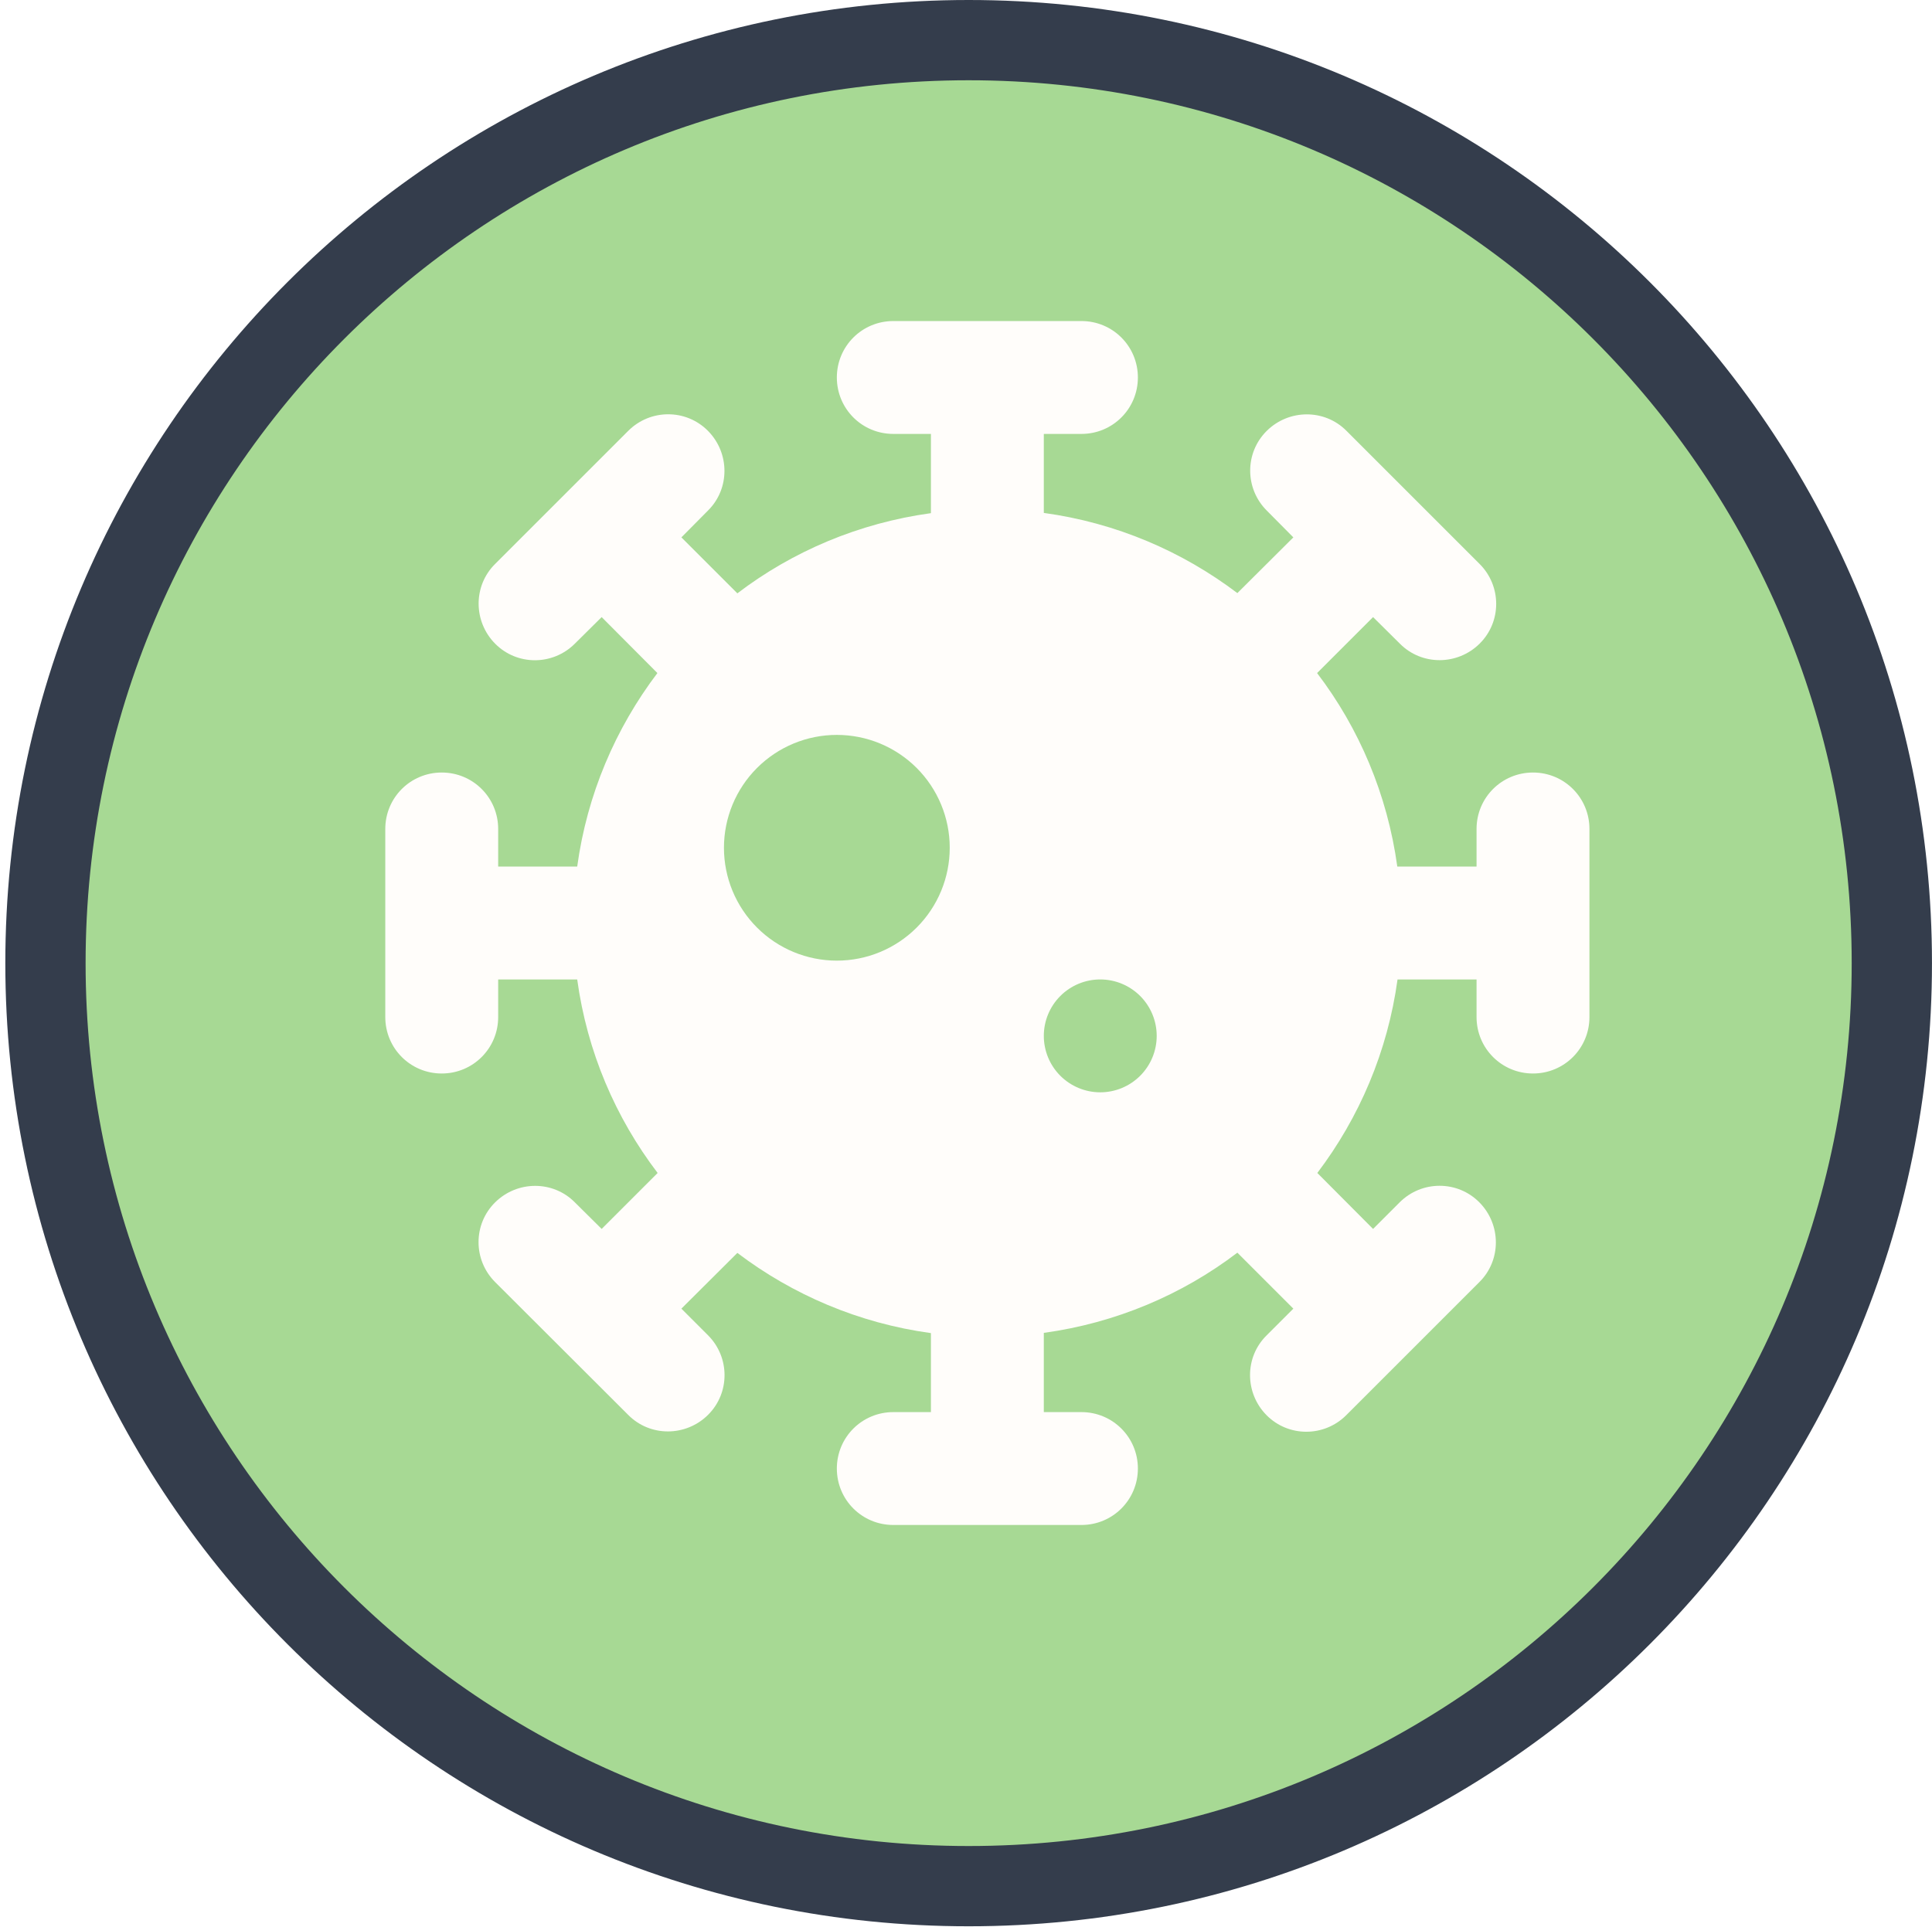
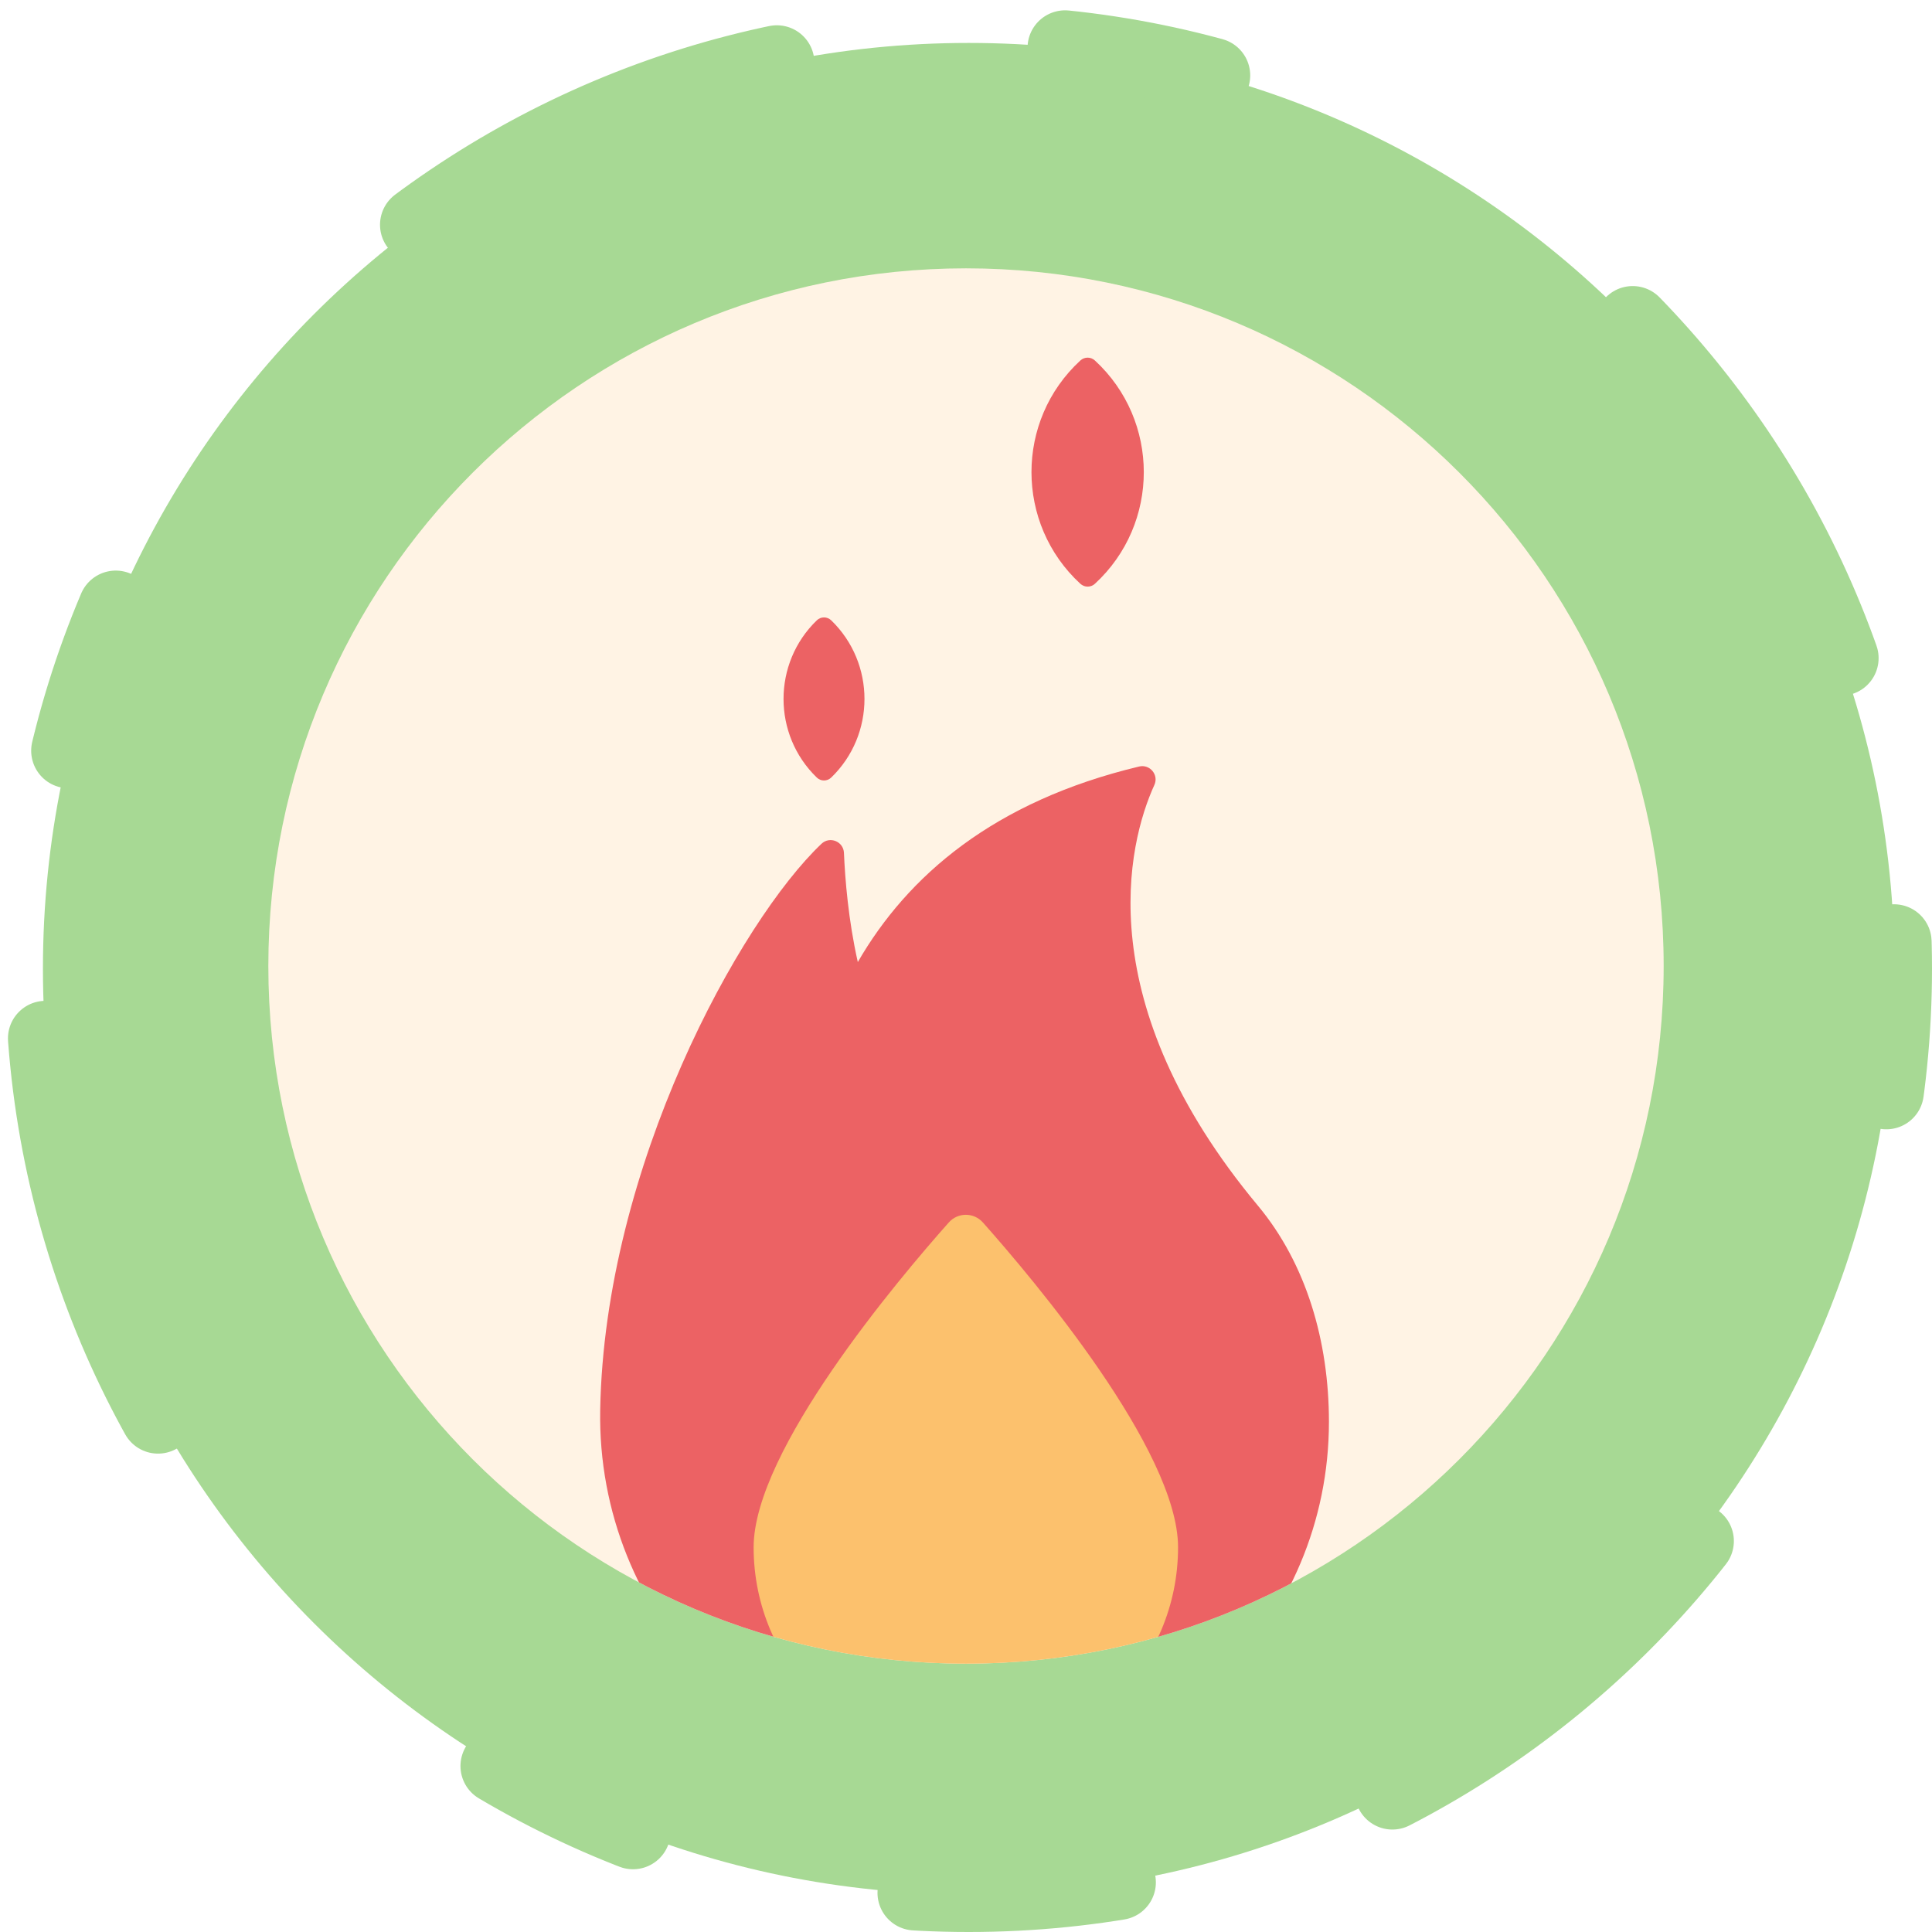
- <svg xmlns="http://www.w3.org/2000/svg" width="361" height="360" viewBox="0 0 361 360" fill="none">
-   <path d="M353.495 180C353.495 275.269 276.264 352.5 180.995 352.5C85.726 352.5 8.495 275.269 8.495 180C8.495 84.731 85.726 7.5 180.995 7.5C276.264 7.5 353.495 84.731 353.495 180Z" fill="#A7D994" stroke="#343D4C" stroke-width="15" />
-   <path d="M156.367 70.547C156.367 64.702 161.069 60 166.914 60H202.07C207.915 60 212.617 64.702 212.617 70.547C212.617 76.392 207.915 81.094 202.07 81.094H195.039V95.859C208.53 97.705 220.879 103.022 231.206 110.845L241.665 100.43L236.699 95.42C232.568 91.289 232.568 84.609 236.699 80.522C240.83 76.436 247.509 76.392 251.596 80.522L276.469 105.396C280.6 109.526 280.6 116.206 276.469 120.293C272.339 124.38 265.659 124.424 261.572 120.293L256.562 115.327L246.103 125.786C253.969 136.113 259.243 148.506 261.089 161.953H275.898V154.922C275.898 149.077 280.6 144.375 286.445 144.375C292.29 144.375 296.992 149.077 296.992 154.922V190.078C296.992 195.923 292.29 200.625 286.445 200.625C280.6 200.625 275.898 195.923 275.898 190.078V183.047H261.133C259.287 196.538 253.969 208.887 246.147 219.214L256.562 229.673L261.528 224.707C265.659 220.576 272.339 220.576 276.425 224.707C280.512 228.838 280.556 235.518 276.425 239.604L251.552 264.478C247.422 268.608 240.742 268.608 236.655 264.478C232.568 260.347 232.524 253.667 236.655 249.58L241.665 244.57L231.206 234.111C220.879 241.978 208.486 247.251 195.039 249.097V263.906H202.07C207.915 263.906 212.617 268.608 212.617 274.453C212.617 280.298 207.915 285 202.07 285H166.914C161.069 285 156.367 280.298 156.367 274.453C156.367 268.608 161.069 263.906 166.914 263.906H173.945V249.141C160.454 247.295 148.105 241.978 137.778 234.155L127.319 244.57L132.285 249.536C136.416 253.667 136.416 260.347 132.285 264.434C128.154 268.521 121.475 268.564 117.388 264.434L92.515 239.604C88.384 235.474 88.384 228.794 92.515 224.707C96.645 220.62 103.325 220.576 107.412 224.707L112.422 229.673L122.881 219.214C115.015 208.887 109.697 196.538 107.852 183.047H93.086V190.078C93.086 195.923 88.384 200.625 82.539 200.625C76.694 200.625 71.992 195.923 71.992 190.078V154.922C71.992 149.077 76.694 144.375 82.539 144.375C88.384 144.375 93.086 149.077 93.086 154.922V161.953H107.852C109.697 148.462 115.015 136.113 122.837 125.786L112.422 115.327L107.412 120.293C103.281 124.424 96.602 124.424 92.515 120.293C88.428 116.162 88.384 109.482 92.515 105.396L117.388 80.522C121.518 76.392 128.198 76.392 132.285 80.522C136.372 84.653 136.416 91.333 132.285 95.42L127.319 100.43L137.778 110.889C148.105 103.022 160.498 97.749 173.945 95.903V81.094H166.914C161.069 81.094 156.367 76.392 156.367 70.547ZM177.461 158.438C177.461 152.843 175.238 147.478 171.283 143.522C167.327 139.566 161.961 137.344 156.367 137.344C150.773 137.344 145.407 139.566 141.452 143.522C137.496 147.478 135.273 152.843 135.273 158.438C135.273 164.032 137.496 169.397 141.452 173.353C145.407 177.309 150.773 179.531 156.367 179.531C161.961 179.531 167.327 177.309 171.283 173.353C175.238 169.397 177.461 164.032 177.461 158.438ZM205.586 204.141C208.383 204.141 211.066 203.029 213.043 201.052C215.021 199.074 216.133 196.391 216.133 193.594C216.133 190.797 215.021 188.114 213.043 186.136C211.066 184.158 208.383 183.047 205.586 183.047C202.789 183.047 200.106 184.158 198.128 186.136C196.15 188.114 195.039 190.797 195.039 193.594C195.039 196.391 196.15 199.074 198.128 201.052C200.106 203.029 202.789 204.141 205.586 204.141Z" fill="#FFFDFA" />
+ <svg xmlns="http://www.w3.org/2000/svg" width="180" height="180" viewBox="0 0 180 180" fill="none">
+   <path d="M90.25 176.5C137.885 176.5 176.5 137.885 176.5 90.25C176.5 42.615 137.885 4 90.25 4C42.615 4 4 42.615 4 90.25C4 137.885 42.615 176.5 90.25 176.5Z" fill="#A7D994" stroke="#A7D994" stroke-width="7" stroke-linecap="round" stroke-linejoin="round" stroke-dasharray="14 27 37 46" />
+   <ellipse cx="90" cy="90" rx="65" ry="65" fill="#FFF3E4" />
+   <mask id="mask0_333_84" style="mask-type:alpha" maskUnits="userSpaceOnUse" x="25" y="25" width="130" height="130">
+     <path d="M90 155C125.899 155 155 125.898 155 90C155 54.102 125.899 25 90 25C54.102 25 25 54.102 25 90C25 125.898 54.102 155 90 155Z" fill="#77562B" />
+   </mask>
+   <g mask="url(#mask0_333_84)">
+ </g>
+   <mask id="mask1_333_84" style="mask-type:alpha" maskUnits="userSpaceOnUse" x="25" y="25" width="130" height="130">
+     <path d="M90 155C125.899 155 155 125.898 155 90C155 54.102 125.899 25 90 25C54.102 25 25 54.102 25 90C25 125.898 54.102 155 90 155Z" fill="#FFEED8" />
+   </mask>
+   <g mask="url(#mask1_333_84)">
+     <path d="M117.205 112.339C101.452 93.424 105.042 78.632 107.55 73.133C107.978 72.195 107.133 71.176 106.13 71.415C92.591 74.652 84.56 81.6 79.92 89.632C79.035 85.721 78.731 81.868 78.629 79.46C78.583 78.397 77.31 77.879 76.538 78.611C68.933 85.821 56.323 108.686 55.919 131.356C55.577 150.548 70.904 166.55 90.099 166.418C108.741 166.291 123.814 151.139 123.814 132.467C123.814 124.932 121.684 117.717 117.205 112.339Z" fill="#EC6264" />
+     <path d="M109.757 144.157C109.757 155.076 100.905 163.928 89.985 163.928C79.066 163.928 70.214 155.076 70.214 144.157C70.214 135.136 83.705 119.173 88.399 113.893C89.243 112.942 90.727 112.942 91.572 113.893C96.266 119.173 109.757 135.136 109.757 144.157Z" fill="#FCC16D" />
+   </g>
+   <path d="M100.655 54.39C101.039 54.743 101.626 54.743 102.009 54.39C108.09 48.792 108.077 39.174 102.009 33.586C101.626 33.233 101.039 33.233 100.655 33.586C94.575 39.184 94.588 48.802 100.655 54.39Z" fill="#EC6264" />
+   <path d="M76.101 72.444C76.475 72.807 77.066 72.806 77.441 72.444C81.579 68.445 81.571 61.787 77.441 57.794C77.066 57.432 76.475 57.432 76.101 57.794C71.962 61.794 71.971 68.452 76.101 72.444Z" fill="#EC6264" />
</svg>
